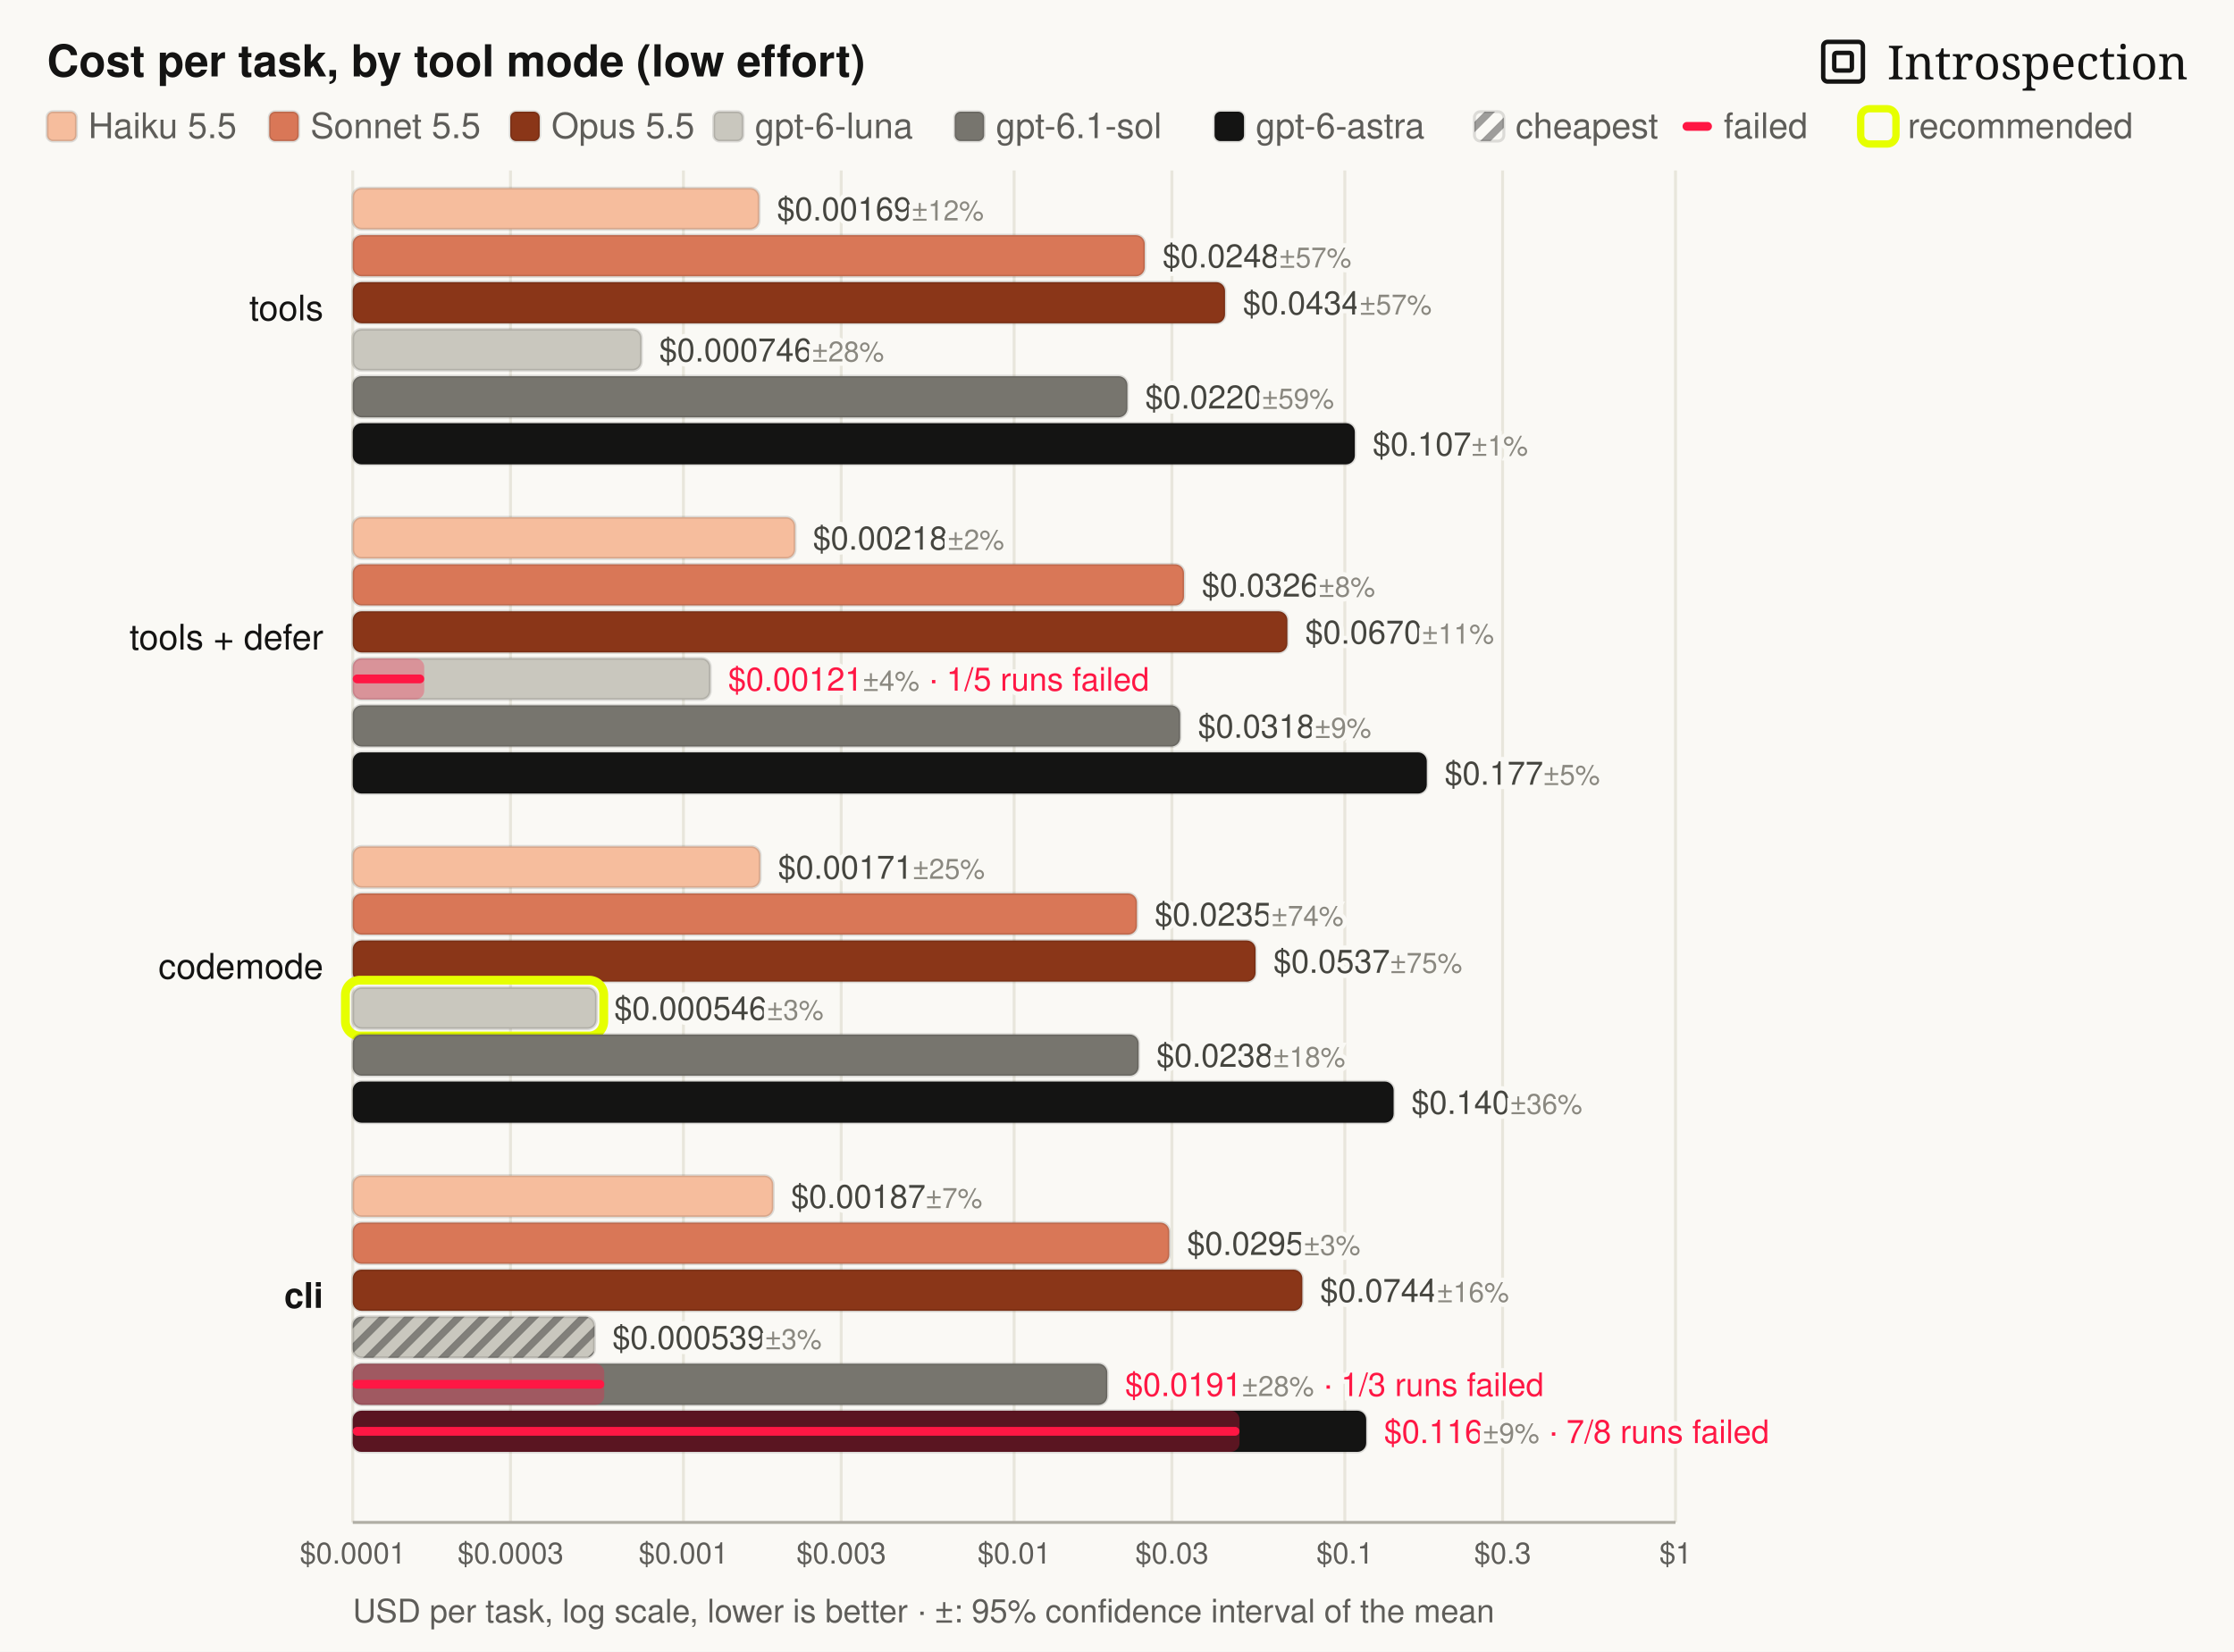
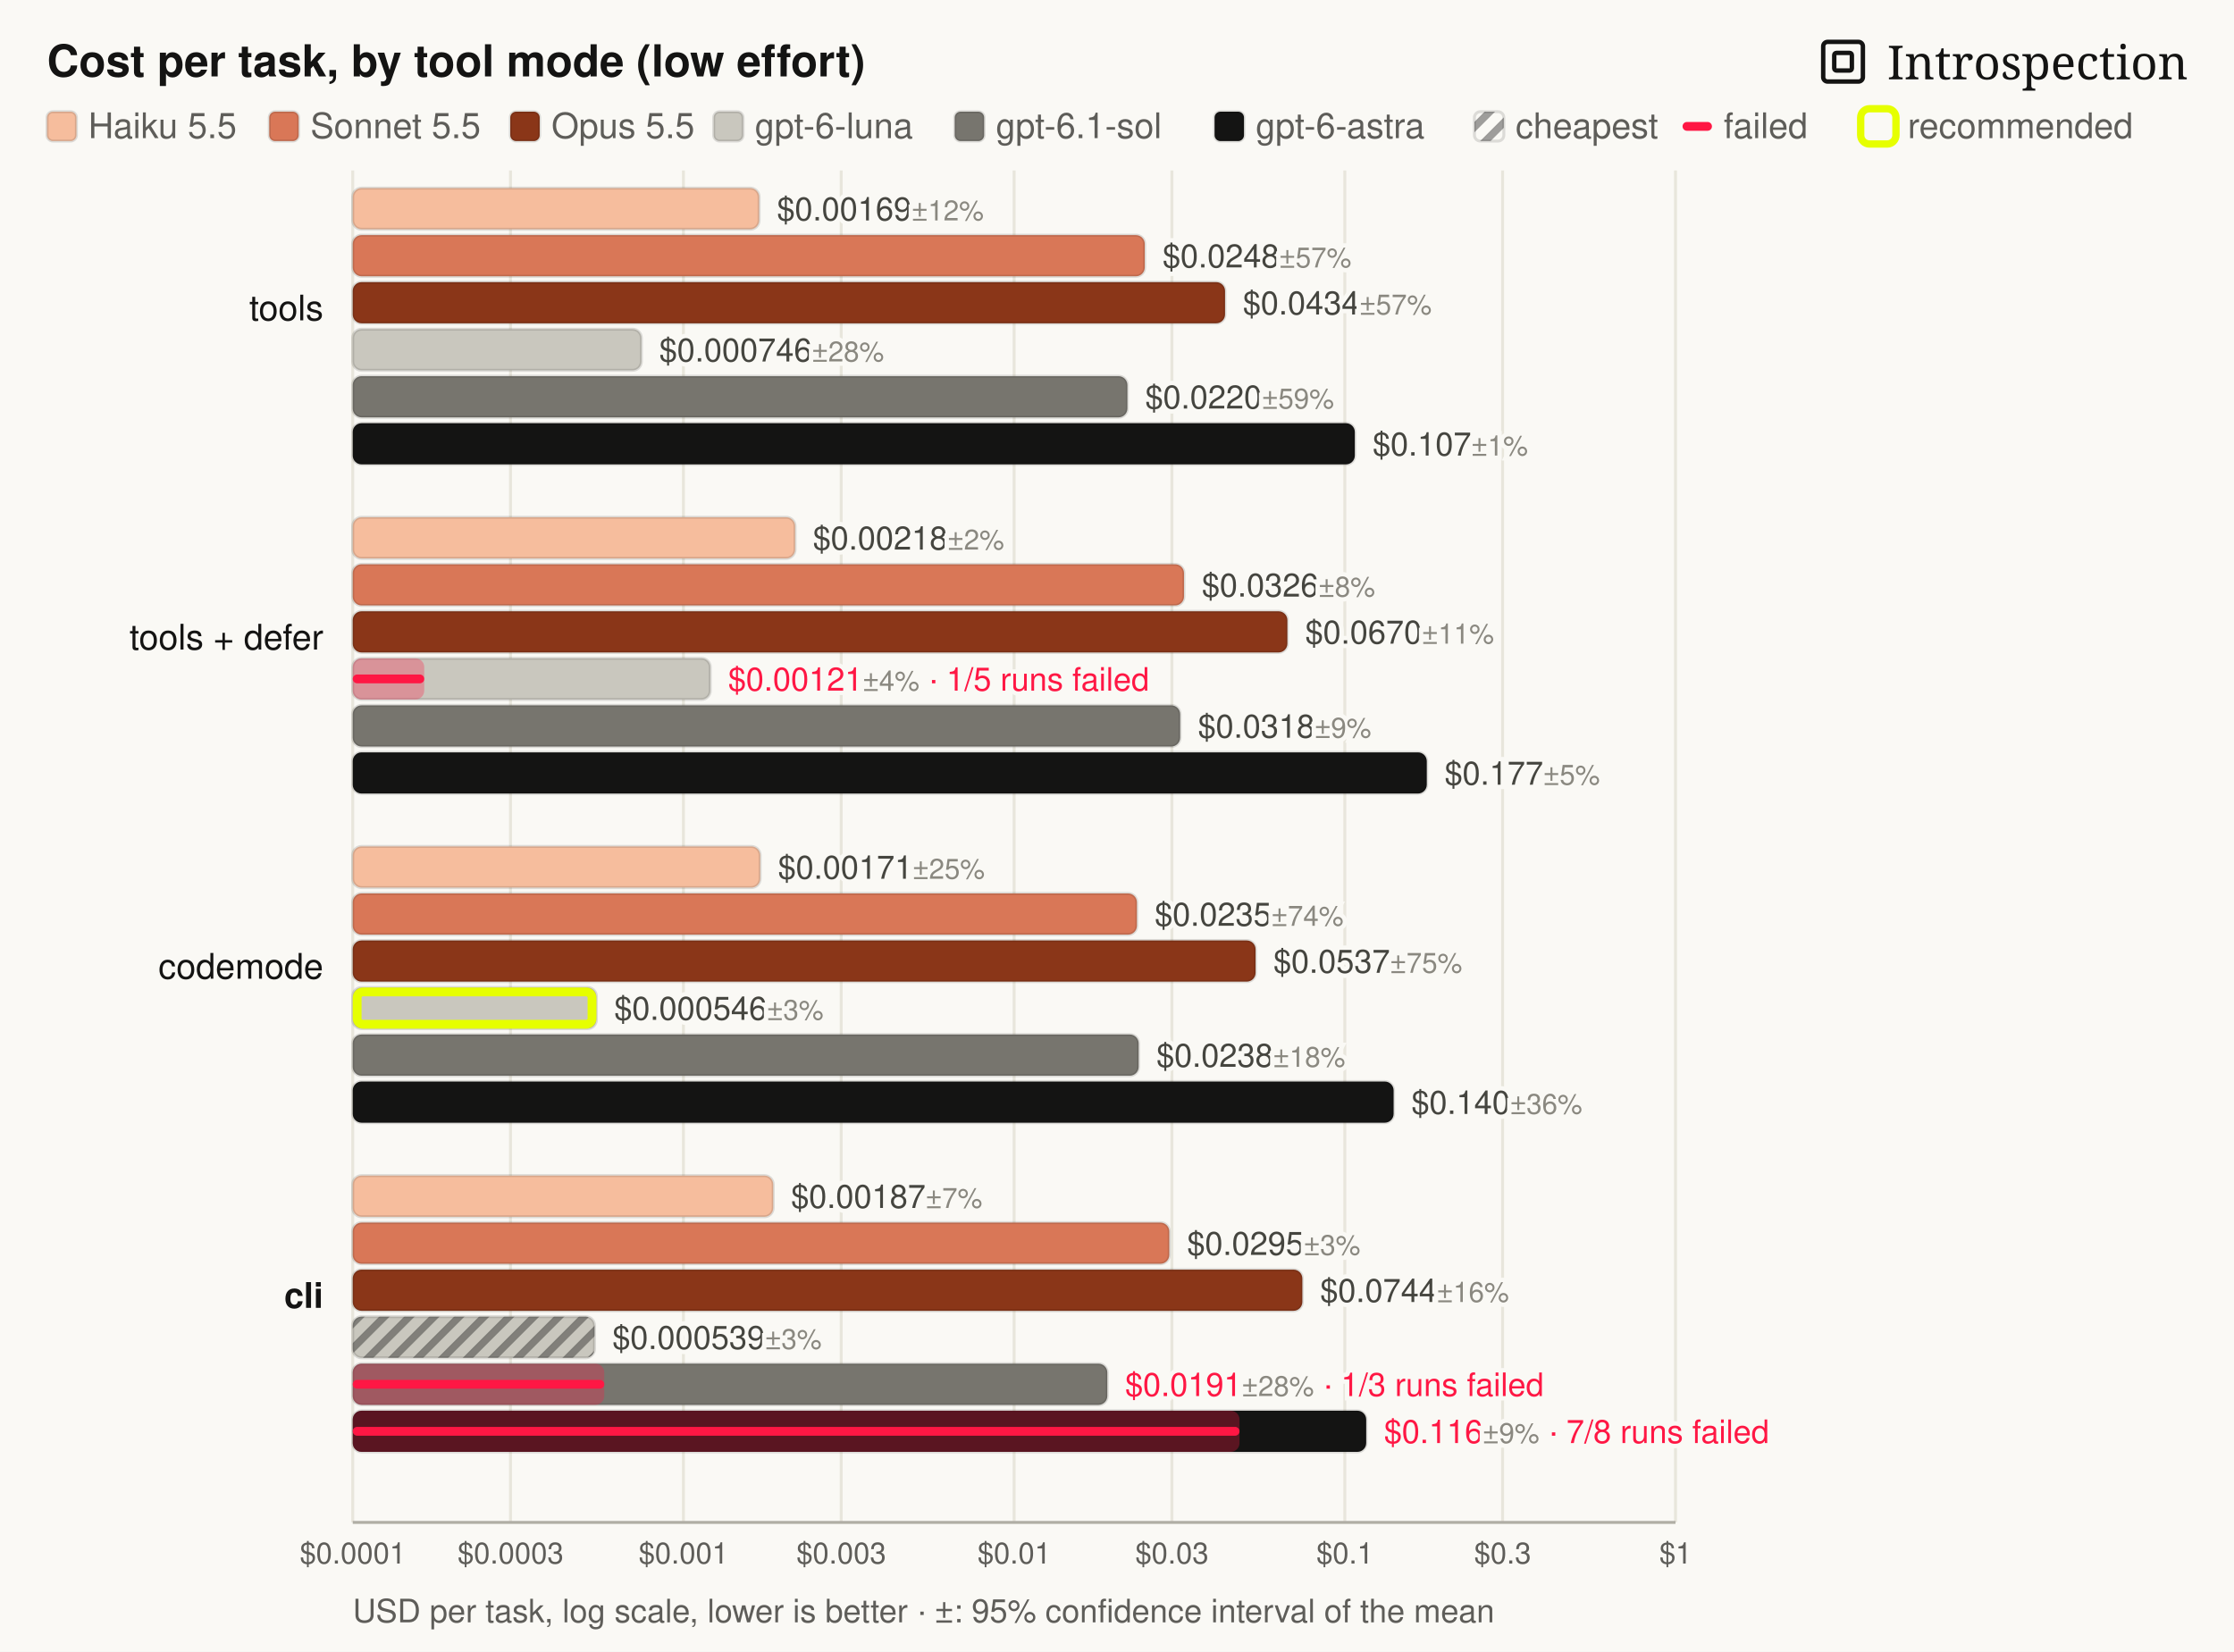
<svg xmlns="http://www.w3.org/2000/svg" width="760" height="562" viewBox="0 0 760 562" font-family="-apple-system, Segoe UI, Helvetica, Arial, sans-serif">
  <defs>
    <pattern id="win-light" patternUnits="userSpaceOnUse" width="6" height="6" patternTransform="rotate(45)">
      <rect width="2.5" height="6" fill="#141413" opacity="0.4" />
    </pattern>
    <pattern id="win-dark" patternUnits="userSpaceOnUse" width="6" height="6" patternTransform="rotate(45)">
      <rect width="2.5" height="6" fill="#ffffff" opacity="0.6" />
    </pattern>
  </defs>
  <rect width="760" height="562" fill="#faf9f5" />
  <text x="16" y="26" font-size="15" font-weight="600" fill="#141413">Cost per task, by tool mode (low effort)</text>
  <g transform="translate(618 12) scale(0.75)" fill="none" stroke="#141413" stroke-width="2" stroke-linecap="round" stroke-linejoin="round">
    <rect x="3" y="3" width="18" height="18" rx="2" />
    <rect x="8" y="8" width="8" height="8" rx="1" />
  </g>
  <text x="642" y="27" font-size="16" font-family="Georgia, serif" fill="#141413">Introspection</text>
  <rect x="16" y="38" width="10" height="10" rx="2" fill="#f6bd9d" stroke="#0000001f" />
  <text x="30" y="47" font-size="12" fill="#5e5d59">Haiku 5.5</text>
  <rect x="91.6" y="38" width="10" height="10" rx="2" fill="#d97757" stroke="#0000001f" />
  <text x="105.6" y="47" font-size="12" fill="#5e5d59">Sonnet 5.5</text>
  <rect x="173.6" y="38" width="10" height="10" rx="2" fill="#8a3618" stroke="#0000001f" />
  <text x="187.6" y="47" font-size="12" fill="#5e5d59">Opus 5.5</text>
  <rect x="242.8" y="38" width="10" height="10" rx="2" fill="#c9c7be" stroke="#0000001f" />
  <text x="256.8" y="47" font-size="12" fill="#5e5d59">gpt-6-luna</text>
  <rect x="324.8" y="38" width="10" height="10" rx="2" fill="#77756e" stroke="#0000001f" />
  <text x="338.8" y="47" font-size="12" fill="#5e5d59">gpt-6.1-sol</text>
  <rect x="413.2" y="38" width="10" height="10" rx="2" fill="#141413" stroke="#0000001f" />
  <text x="427.2" y="47" font-size="12" fill="#5e5d59">gpt-6-astra</text>
  <rect x="501.6" y="38" width="10" height="10" rx="2" fill="url(#win-light)" stroke="#0000001f" />
  <text x="515.6" y="47" font-size="12" fill="#5e5d59">cheapest</text>
  <rect x="572.4" y="41.5" width="10" height="3" rx="1.5" fill="#ff1744" />
  <text x="586.4" y="47" font-size="12" fill="#5e5d59">failed</text>
  <rect x="633" y="37" width="12" height="12" rx="3" fill="none" stroke="#e6ff00" stroke-width="2.5" />
  <text x="649" y="47" font-size="12" fill="#5e5d59">recommended</text>
  <line x1="120" y1="58" x2="120" y2="518" stroke="#e8e6dc" />
  <text x="120" y="532" font-size="10" text-anchor="middle" fill="#5e5d59">$0.0001</text>
  <line x1="173.676" y1="58" x2="173.676" y2="518" stroke="#e8e6dc" />
  <text x="173.676" y="532" font-size="10" text-anchor="middle" fill="#5e5d59">$0.0003</text>
  <line x1="232.5" y1="58" x2="232.5" y2="518" stroke="#e8e6dc" />
  <text x="232.5" y="532" font-size="10" text-anchor="middle" fill="#5e5d59">$0.001</text>
  <line x1="286.176" y1="58" x2="286.176" y2="518" stroke="#e8e6dc" />
  <text x="286.176" y="532" font-size="10" text-anchor="middle" fill="#5e5d59">$0.003</text>
  <line x1="345" y1="58" x2="345" y2="518" stroke="#e8e6dc" />
  <text x="345" y="532" font-size="10" text-anchor="middle" fill="#5e5d59">$0.01</text>
  <line x1="398.676" y1="58" x2="398.676" y2="518" stroke="#e8e6dc" />
  <text x="398.676" y="532" font-size="10" text-anchor="middle" fill="#5e5d59">$0.03</text>
  <line x1="457.5" y1="58" x2="457.5" y2="518" stroke="#e8e6dc" />
  <text x="457.5" y="532" font-size="10" text-anchor="middle" fill="#5e5d59">$0.1</text>
  <line x1="511.176" y1="58" x2="511.176" y2="518" stroke="#e8e6dc" />
  <text x="511.176" y="532" font-size="10" text-anchor="middle" fill="#5e5d59">$0.3</text>
  <line x1="570" y1="58" x2="570" y2="518" stroke="#e8e6dc" />
  <text x="570" y="532" font-size="10" text-anchor="middle" fill="#5e5d59">$1</text>
  <line x1="120" y1="518" x2="570" y2="518" stroke="#b0aea5" />
  <text x="110" y="109" font-size="12" text-anchor="end" fill="#141413" font-weight="400">tools</text>
  <rect x="120" y="64" width="138.252" height="14" rx="3" fill="#f6bd9d" stroke="#0000001f" data-href="https://artificialanalysis.ai/models/claude-haiku-5-5" />
  <text x="264.252" y="75" font-size="11" stroke="#faf9f5" stroke-width="3" paint-order="stroke" fill="#45453f">$0.00169<tspan font-size="9.5" fill="#8a8880"> ±12%</tspan>
  </text>
  <rect x="120" y="80" width="269.433" height="14" rx="3" fill="#d97757" stroke="#0000001f" data-href="https://artificialanalysis.ai/models/claude-sonnet-5-5" />
  <text x="395.433" y="91" font-size="11" stroke="#faf9f5" stroke-width="3" paint-order="stroke" fill="#45453f">$0.0248<tspan font-size="9.5" fill="#8a8880"> ±57%</tspan>
  </text>
  <rect x="120" y="96" width="296.756" height="14" rx="3" fill="#8a3618" stroke="#0000001f" data-href="https://artificialanalysis.ai/models/claude-opus-5-5" />
  <text x="422.756" y="107" font-size="11" stroke="#faf9f5" stroke-width="3" paint-order="stroke" fill="#45453f">$0.0434<tspan font-size="9.5" fill="#8a8880"> ±57%</tspan>
  </text>
  <rect x="120" y="112" width="98.203" height="14" rx="3" fill="#c9c7be" stroke="#0000001f" data-href="https://artificialanalysis.ai/models/gpt-6-luna" />
  <text x="224.203" y="123" font-size="11" stroke="#faf9f5" stroke-width="3" paint-order="stroke" fill="#45453f">$0.000746<tspan font-size="9.5" fill="#8a8880"> ±28%</tspan>
  </text>
  <rect x="120" y="128" width="263.531" height="14" rx="3" fill="#77756e" stroke="#0000001f" data-href="https://artificialanalysis.ai/models/gpt-6-1-sol" />
  <text x="389.531" y="139" font-size="11" stroke="#faf9f5" stroke-width="3" paint-order="stroke" fill="#45453f">$0.0220<tspan font-size="9.5" fill="#8a8880"> ±59%</tspan>
  </text>
  <rect x="120" y="144" width="340.901" height="14" rx="3" fill="#141413" stroke="#0000001f" data-href="https://artificialanalysis.ai/models/gpt-6-astra" />
  <text x="466.901" y="155" font-size="11" stroke="#faf9f5" stroke-width="3" paint-order="stroke" fill="#45453f">$0.107<tspan font-size="9.5" fill="#8a8880"> ±1%</tspan>
  </text>
  <text x="110" y="221" font-size="12" text-anchor="end" fill="#141413" font-weight="400">tools + defer</text>
  <rect x="120" y="176" width="150.479" height="14" rx="3" fill="#f6bd9d" stroke="#0000001f" data-href="https://artificialanalysis.ai/models/claude-haiku-5-5" />
  <text x="276.479" y="187" font-size="11" stroke="#faf9f5" stroke-width="3" paint-order="stroke" fill="#45453f">$0.00218<tspan font-size="9.5" fill="#8a8880"> ±2%</tspan>
  </text>
  <rect x="120" y="192" width="282.791" height="14" rx="3" fill="#d97757" stroke="#0000001f" data-href="https://artificialanalysis.ai/models/claude-sonnet-5-5" />
  <text x="408.791" y="203" font-size="11" stroke="#faf9f5" stroke-width="3" paint-order="stroke" fill="#45453f">$0.0326<tspan font-size="9.5" fill="#8a8880"> ±8%</tspan>
  </text>
  <rect x="120" y="208" width="317.96" height="14" rx="3" fill="#8a3618" stroke="#0000001f" data-href="https://artificialanalysis.ai/models/claude-opus-5-5" />
  <text x="443.96" y="219" font-size="11" stroke="#faf9f5" stroke-width="3" paint-order="stroke" fill="#45453f">$0.0670<tspan font-size="9.5" fill="#8a8880"> ±11%</tspan>
  </text>
  <rect x="120" y="224" width="121.642" height="14" rx="3" fill="#c9c7be" stroke="#0000001f" data-href="https://artificialanalysis.ai/models/gpt-6-luna" />
  <rect x="120" y="224" width="24.328" height="14" rx="3" fill="#ff1744" opacity="0.3" pointer-events="none" />
  <rect x="120" y="229.5" width="24.328" height="3" rx="1.5" fill="#ff1744" pointer-events="none" />
  <text x="247.642" y="235" font-size="11" stroke="#faf9f5" stroke-width="3" paint-order="stroke" fill="#ff1744">$0.00121<tspan font-size="9.5" fill="#8a8880"> ±4%</tspan> · 1/5 runs failed</text>
  <rect x="120" y="240" width="281.476" height="14" rx="3" fill="#77756e" stroke="#0000001f" data-href="https://artificialanalysis.ai/models/gpt-6-1-sol" />
  <text x="407.476" y="251" font-size="11" stroke="#faf9f5" stroke-width="3" paint-order="stroke" fill="#45453f">$0.0318<tspan font-size="9.5" fill="#8a8880"> ±9%</tspan>
  </text>
  <rect x="120" y="256" width="365.383" height="14" rx="3" fill="#141413" stroke="#0000001f" data-href="https://artificialanalysis.ai/models/gpt-6-astra" />
  <text x="491.383" y="267" font-size="11" stroke="#faf9f5" stroke-width="3" paint-order="stroke" fill="#45453f">$0.177<tspan font-size="9.5" fill="#8a8880"> ±5%</tspan>
  </text>
  <text x="110" y="333" font-size="12" text-anchor="end" fill="#141413" font-weight="400">codemode</text>
  <rect x="120" y="288" width="138.607" height="14" rx="3" fill="#f6bd9d" stroke="#0000001f" data-href="https://artificialanalysis.ai/models/claude-haiku-5-5" />
  <text x="264.607" y="299" font-size="11" stroke="#faf9f5" stroke-width="3" paint-order="stroke" fill="#45453f">$0.00171<tspan font-size="9.5" fill="#8a8880"> ±25%</tspan>
  </text>
  <rect x="120" y="304" width="266.763" height="14" rx="3" fill="#d97757" stroke="#0000001f" data-href="https://artificialanalysis.ai/models/claude-sonnet-5-5" />
  <text x="392.763" y="315" font-size="11" stroke="#faf9f5" stroke-width="3" paint-order="stroke" fill="#45453f">$0.0235<tspan font-size="9.5" fill="#8a8880"> ±74%</tspan>
  </text>
  <rect x="120" y="320" width="307.144" height="14" rx="3" fill="#8a3618" stroke="#0000001f" data-href="https://artificialanalysis.ai/models/claude-opus-5-5" />
  <text x="433.144" y="331" font-size="11" stroke="#faf9f5" stroke-width="3" paint-order="stroke" fill="#45453f">$0.0537<tspan font-size="9.5" fill="#8a8880"> ±75%</tspan>
  </text>
  <rect x="120" y="336" width="82.898" height="14" rx="3" fill="#c9c7be" stroke="#0000001f" data-href="https://artificialanalysis.ai/models/gpt-6-luna" />
-   <rect x="117.5" y="333.5" width="87.898" height="19" rx="5" fill="none" stroke="#e6ff00" stroke-width="3" pointer-events="none" />
+   <rect x="121.5" y="337.5" width="79.898" height="11" rx="2" fill="none" stroke="#e6ff00" stroke-width="3" pointer-events="none" />
  <text x="208.898" y="347" font-size="11" stroke="#faf9f5" stroke-width="3" paint-order="stroke" fill="#45453f">$0.000546<tspan font-size="9.5" fill="#8a8880"> ±3%</tspan>
  </text>
  <rect x="120" y="352" width="267.355" height="14" rx="3" fill="#77756e" stroke="#0000001f" data-href="https://artificialanalysis.ai/models/gpt-6-1-sol" />
  <text x="393.355" y="363" font-size="11" stroke="#faf9f5" stroke-width="3" paint-order="stroke" fill="#45453f">$0.0238<tspan font-size="9.5" fill="#8a8880"> ±18%</tspan>
  </text>
  <rect x="120" y="368" width="354.099" height="14" rx="3" fill="#141413" stroke="#0000001f" data-href="https://artificialanalysis.ai/models/gpt-6-astra" />
  <text x="480.099" y="379" font-size="11" stroke="#faf9f5" stroke-width="3" paint-order="stroke" fill="#45453f">$0.140<tspan font-size="9.5" fill="#8a8880"> ±36%</tspan>
  </text>
  <text x="110" y="445" font-size="12" text-anchor="end" fill="#141413" font-weight="600">cli</text>
  <rect x="120" y="400" width="143.048" height="14" rx="3" fill="#f6bd9d" stroke="#0000001f" data-href="https://artificialanalysis.ai/models/claude-haiku-5-5" />
  <text x="269.048" y="411" font-size="11" stroke="#faf9f5" stroke-width="3" paint-order="stroke" fill="#45453f">$0.00187<tspan font-size="9.5" fill="#8a8880"> ±7%</tspan>
  </text>
  <rect x="120" y="416" width="277.78" height="14" rx="3" fill="#d97757" stroke="#0000001f" data-href="https://artificialanalysis.ai/models/claude-sonnet-5-5" />
  <text x="403.78" y="427" font-size="11" stroke="#faf9f5" stroke-width="3" paint-order="stroke" fill="#45453f">$0.0295<tspan font-size="9.5" fill="#8a8880"> ±3%</tspan>
  </text>
  <rect x="120" y="432" width="323.051" height="14" rx="3" fill="#8a3618" stroke="#0000001f" data-href="https://artificialanalysis.ai/models/claude-opus-5-5" />
  <text x="449.051" y="443" font-size="11" stroke="#faf9f5" stroke-width="3" paint-order="stroke" fill="#45453f">$0.0744<tspan font-size="9.5" fill="#8a8880"> ±16%</tspan>
  </text>
  <rect x="120" y="448" width="82.271" height="14" rx="3" fill="#c9c7be" stroke="#0000001f" data-href="https://artificialanalysis.ai/models/gpt-6-luna" />
  <rect x="120" y="448" width="82.271" height="14" rx="3" fill="url(#win-light)" pointer-events="none" />
  <text x="208.271" y="459" font-size="11" stroke="#faf9f5" stroke-width="3" paint-order="stroke" fill="#45453f">$0.000539<tspan font-size="9.5" fill="#8a8880"> ±3%</tspan>
  </text>
  <rect x="120" y="464" width="256.701" height="14" rx="3" fill="#77756e" stroke="#0000001f" data-href="https://artificialanalysis.ai/models/gpt-6-1-sol" />
  <rect x="120" y="464" width="85.567" height="14" rx="3" fill="#ff1744" opacity="0.3" pointer-events="none" />
  <rect x="120" y="469.5" width="85.567" height="3" rx="1.5" fill="#ff1744" pointer-events="none" />
  <text x="382.701" y="475" font-size="11" stroke="#faf9f5" stroke-width="3" paint-order="stroke" fill="#ff1744">$0.0191<tspan font-size="9.5" fill="#8a8880"> ±28%</tspan> · 1/3 runs failed</text>
  <rect x="120" y="480" width="344.773" height="14" rx="3" fill="#141413" stroke="#0000001f" data-href="https://artificialanalysis.ai/models/gpt-6-astra" />
  <rect x="120" y="480" width="301.676" height="14" rx="3" fill="#ff1744" opacity="0.3" pointer-events="none" />
  <rect x="120" y="485.5" width="301.676" height="3" rx="1.5" fill="#ff1744" pointer-events="none" />
  <text x="470.773" y="491" font-size="11" stroke="#faf9f5" stroke-width="3" paint-order="stroke" fill="#ff1744">$0.116<tspan font-size="9.5" fill="#8a8880"> ±9%</tspan> · 7/8 runs failed</text>
  <text x="120" y="552" font-size="11" fill="#5e5d59">USD per task, log scale, lower is better · ±: 95% confidence interval of the mean</text>
</svg>
